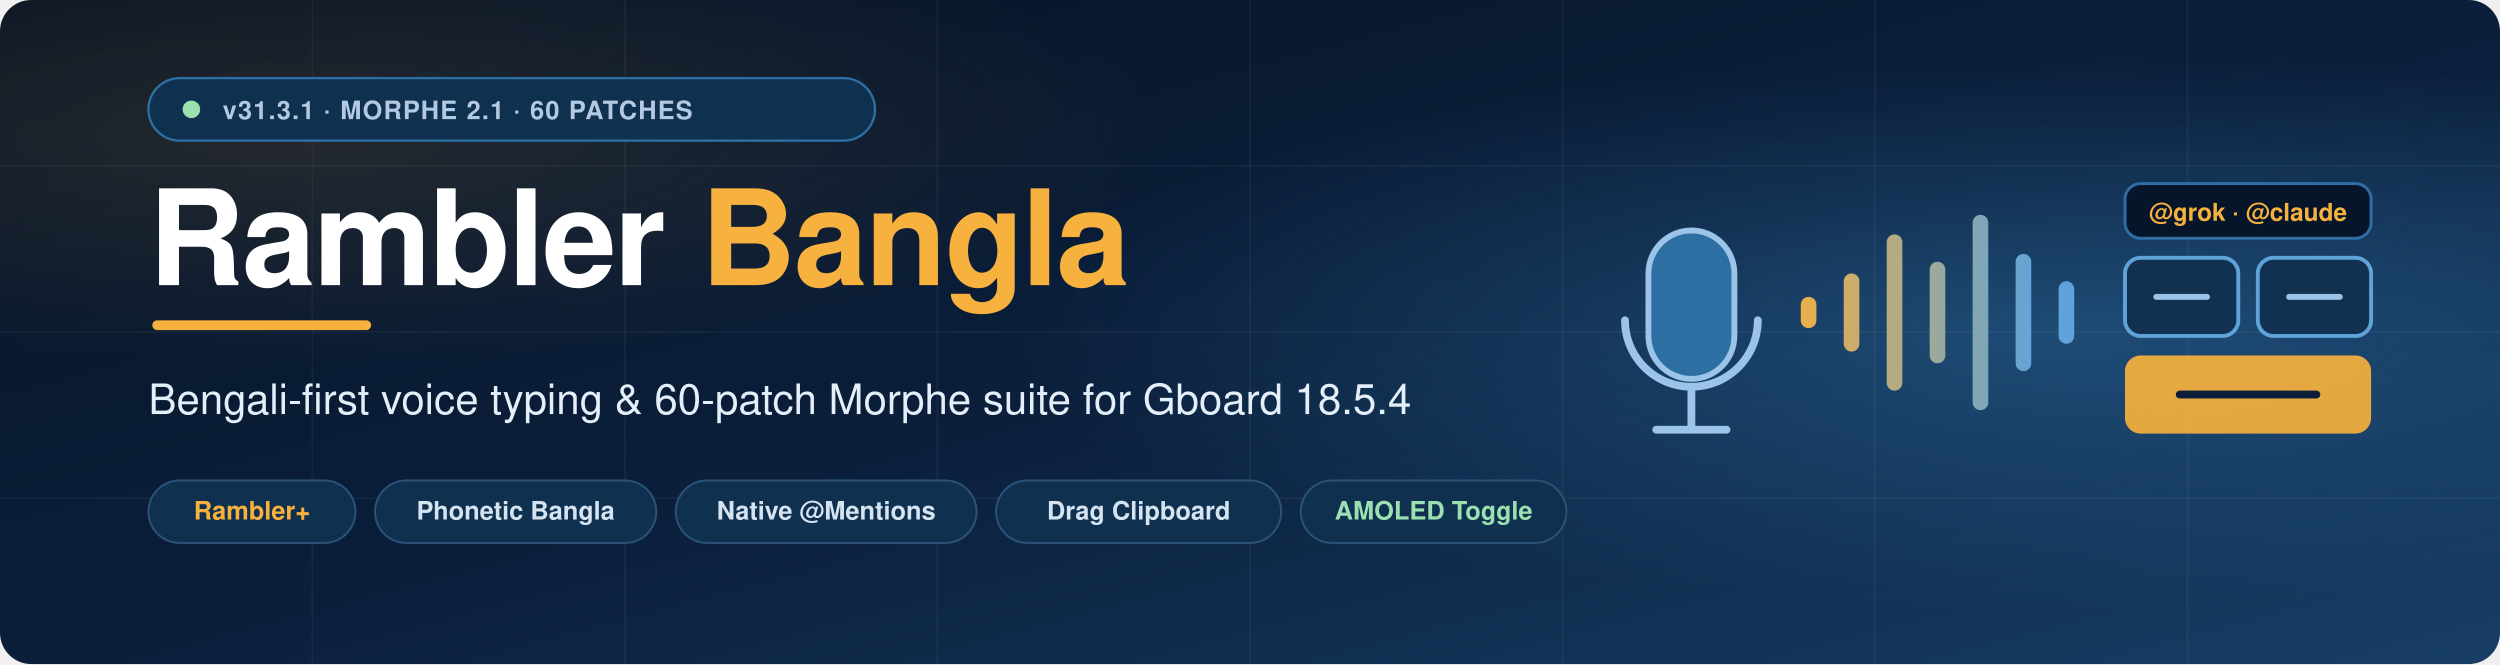
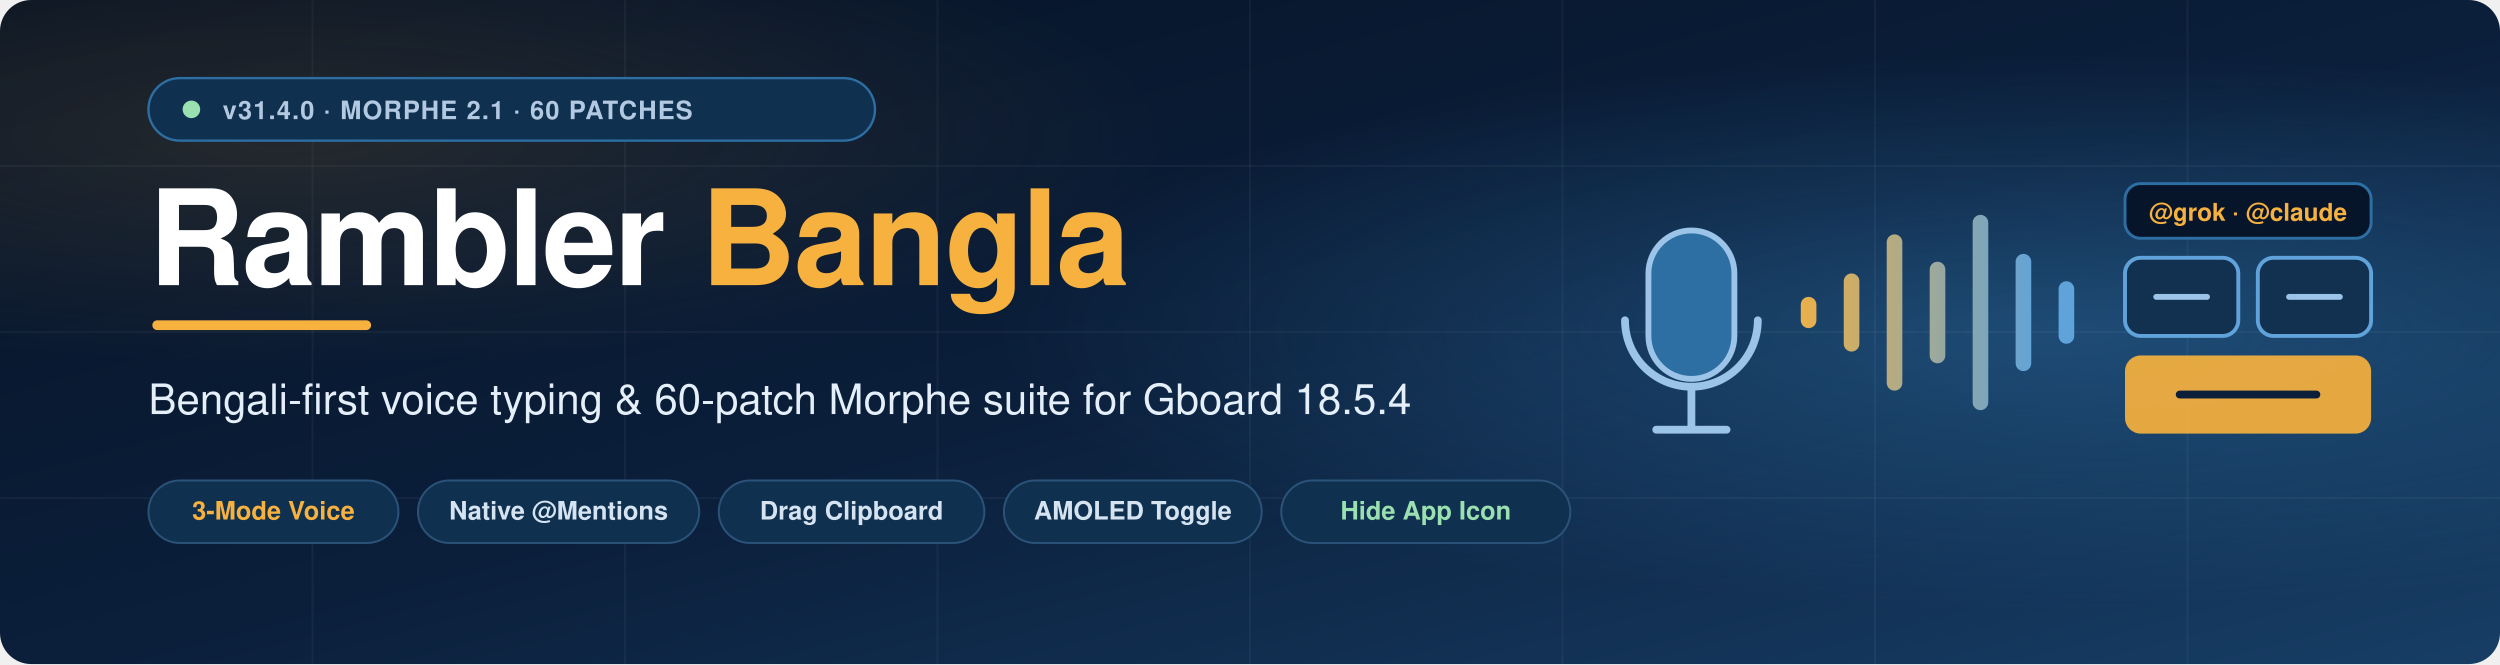
<svg xmlns="http://www.w3.org/2000/svg" width="1280" height="340" viewBox="0 0 1280 340" role="img" aria-labelledby="title desc">
  <defs>
    <linearGradient id="bg" x1="0" y1="0" x2="1" y2="1">
      <stop offset="0" stop-color="#061224" />
      <stop offset="0.52" stop-color="#0B1F3B" />
      <stop offset="1" stop-color="#173E66" />
    </linearGradient>
    <linearGradient id="wave" gradientUnits="userSpaceOnUse" x1="912" y1="0" x2="1044" y2="0">
      <stop offset="0" stop-color="#F6B13E" />
      <stop offset="1" stop-color="#5FA3DA" />
    </linearGradient>
    <radialGradient id="glow" cx="0.82" cy="0.5" r="0.42">
      <stop offset="0" stop-color="#2D6FA3" stop-opacity="0.5" />
      <stop offset="1" stop-color="#2D6FA3" stop-opacity="0" />
    </radialGradient>
    <radialGradient id="glow2" cx="0.12" cy="0.2" r="0.35">
      <stop offset="0" stop-color="#F6B13E" stop-opacity="0.12" />
      <stop offset="1" stop-color="#F6B13E" stop-opacity="0" />
    </radialGradient>
  </defs>
  <rect width="1280" height="340" rx="16" fill="url(#bg)" />
  <rect width="1280" height="340" rx="16" fill="url(#glow)" />
  <rect width="1280" height="340" rx="16" fill="url(#glow2)" />
  <g stroke="#FFFFFF" stroke-opacity="0.04" stroke-width="1">
    <path d="M0 85H1280M0 170H1280M0 255H1280" />
    <path d="M160 0V340M320 0V340M480 0V340M640 0V340M800 0V340M960 0V340M1120 0V340" />
  </g>
  <g font-family="Segoe UI, Helvetica, Arial, sans-serif">
    <rect x="76" y="40" width="372" height="32" rx="16" fill="#10304F" stroke="#2D6FA3" stroke-width="1.2" />
    <circle cx="98" cy="56" r="4.5" fill="#9BE0B0" />
-     <text x="114" y="61" font-size="13" font-weight="600" fill="#B3C9E2" letter-spacing="0.6">v31.3.1  ·  MORPHE 2.1  ·  60 PATCHES</text>
+     <text x="114" y="61" font-size="13" font-weight="600" fill="#B3C9E2" letter-spacing="0.6">v31.4.0  ·  MORPHE 2.1  ·  60 PATCHES</text>
    <text x="76" y="146" font-size="68" font-weight="700" fill="#FFFFFF" letter-spacing="-1.2">Rambler <tspan fill="#F6B13E">Bangla</tspan>
    </text>
    <rect x="78" y="164" width="112" height="5" rx="2.5" fill="#F6B13E" />
    <text x="76" y="212" font-size="21.5" font-weight="500" fill="#E4EFFA">Bengali-first voice typing &amp; 60-patch Morphe suite for Gboard 18.5.4</text>
    <g font-size="13" font-weight="600">
-       <rect x="76" y="246" width="106" height="32" rx="16" fill="#10304F" stroke="#2B5379" />
-       <text x="129" y="266" text-anchor="middle" fill="#F6B13E">Rambler+</text>
-       <rect x="192" y="246" width="144" height="32" rx="16" fill="#10304F" stroke="#2B5379" />
-       <text x="264" y="266" text-anchor="middle" fill="#D6E4F2">Phonetic Bangla</text>
-       <rect x="346" y="246" width="154" height="32" rx="16" fill="#10304F" stroke="#2B5379" />
-       <text x="423" y="266" text-anchor="middle" fill="#D6E4F2">Native @Mentions</text>
-       <rect x="510" y="246" width="146" height="32" rx="16" fill="#10304F" stroke="#2B5379" />
-       <text x="583" y="266" text-anchor="middle" fill="#D6E4F2">Drag Clipboard</text>
-       <rect x="666" y="246" width="136" height="32" rx="16" fill="#10304F" stroke="#2B5379" />
-       <text x="734" y="266" text-anchor="middle" fill="#9BE0B0">AMOLED Toggle</text>
+       <rect x="76" y="246" width="128" height="32" rx="16" fill="#10304F" stroke="#2B5379" />
+       <text x="140" y="266" text-anchor="middle" fill="#F6B13E">3-Mode Voice</text>
+       <rect x="214" y="246" width="144" height="32" rx="16" fill="#10304F" stroke="#2B5379" />
+       <text x="286" y="266" text-anchor="middle" fill="#D6E4F2">Native @Mentions</text>
+       <rect x="368" y="246" width="136" height="32" rx="16" fill="#10304F" stroke="#2B5379" />
+       <text x="436" y="266" text-anchor="middle" fill="#D6E4F2">Drag Clipboard</text>
+       <rect x="514" y="246" width="132" height="32" rx="16" fill="#10304F" stroke="#2B5379" />
+       <text x="580" y="266" text-anchor="middle" fill="#D6E4F2">AMOLED Toggle</text>
+       <rect x="656" y="246" width="148" height="32" rx="16" fill="#10304F" stroke="#2B5379" />
+       <text x="730" y="266" text-anchor="middle" fill="#9BE0B0">Hide App Icon</text>
    </g>
  </g>
  <g transform="translate(866 118)">
    <rect x="-22" y="0" width="44" height="76" rx="22" fill="#2D6FA3" stroke="#9CC4E8" stroke-width="3" />
    <path d="M-34 46 A34 34 0 0 0 34 46" fill="none" stroke="#9CC4E8" stroke-width="4" stroke-linecap="round" />
    <path d="M0 80V102M-18 102H18" stroke="#9CC4E8" stroke-width="4" stroke-linecap="round" />
  </g>
  <g stroke="url(#wave)" stroke-width="8" stroke-linecap="round">
    <path d="M926 156V164" />
    <path d="M948 144V176" />
    <path d="M970 124V196" />
    <path d="M992 138V182" />
    <path d="M1014 114V206" />
    <path d="M1036 134V186" />
    <path d="M1058 148V172" />
  </g>
  <g transform="translate(1088 94)">
    <rect x="0" y="0" width="126" height="28" rx="8" fill="#07152B" stroke="#2D6FA3" stroke-width="1.5" />
    <text x="63" y="19" text-anchor="middle" font-family="Segoe UI, Helvetica, Arial, sans-serif" font-size="12.5" font-weight="600" fill="#F6B13E">@grok  ·  @claude</text>
    <rect x="0" y="38" width="58" height="40" rx="8" fill="#12304F" stroke="#5FA3DA" stroke-width="2" />
    <rect x="68" y="38" width="58" height="40" rx="8" fill="#12304F" stroke="#5FA3DA" stroke-width="2" />
    <rect x="0" y="88" width="126" height="40" rx="8" fill="#F6B13E" fill-opacity="0.92" />
    <path d="M16 58H42M84 58H110" stroke="#9CC4E8" stroke-width="3" stroke-linecap="round" />
    <path d="M28 108H98" stroke="#0B1F3B" stroke-width="4" stroke-linecap="round" />
  </g>
</svg>
